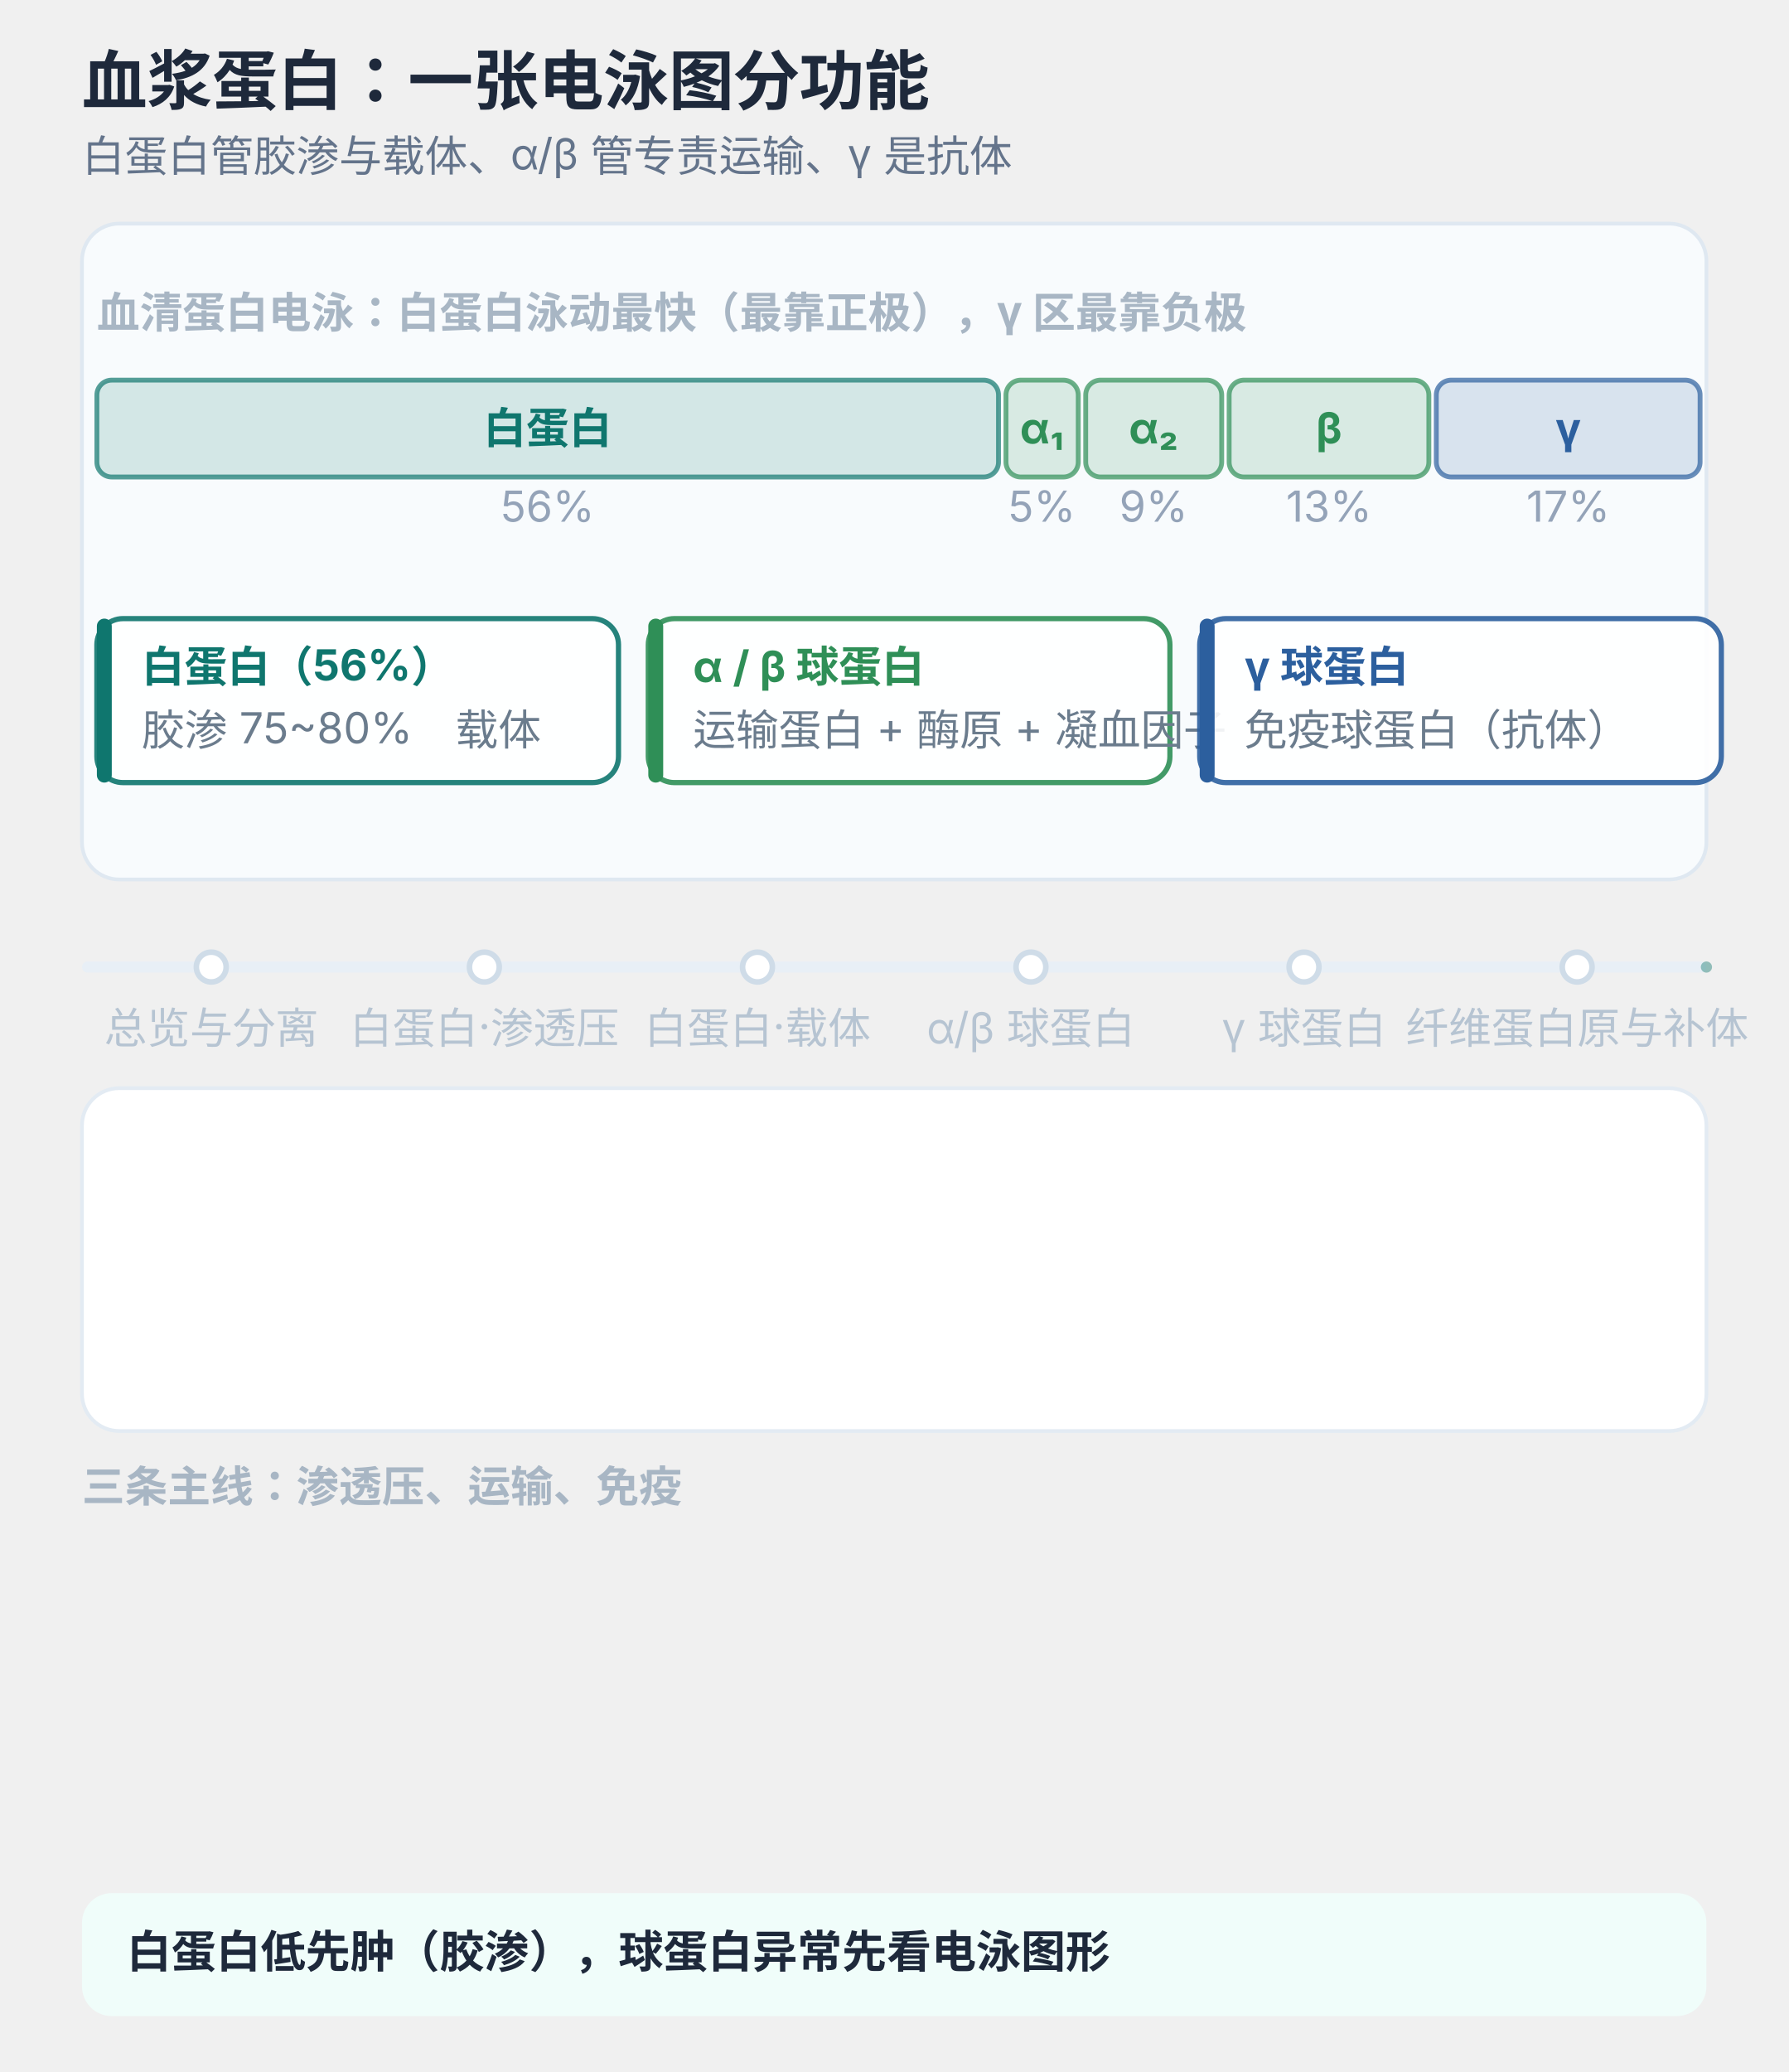
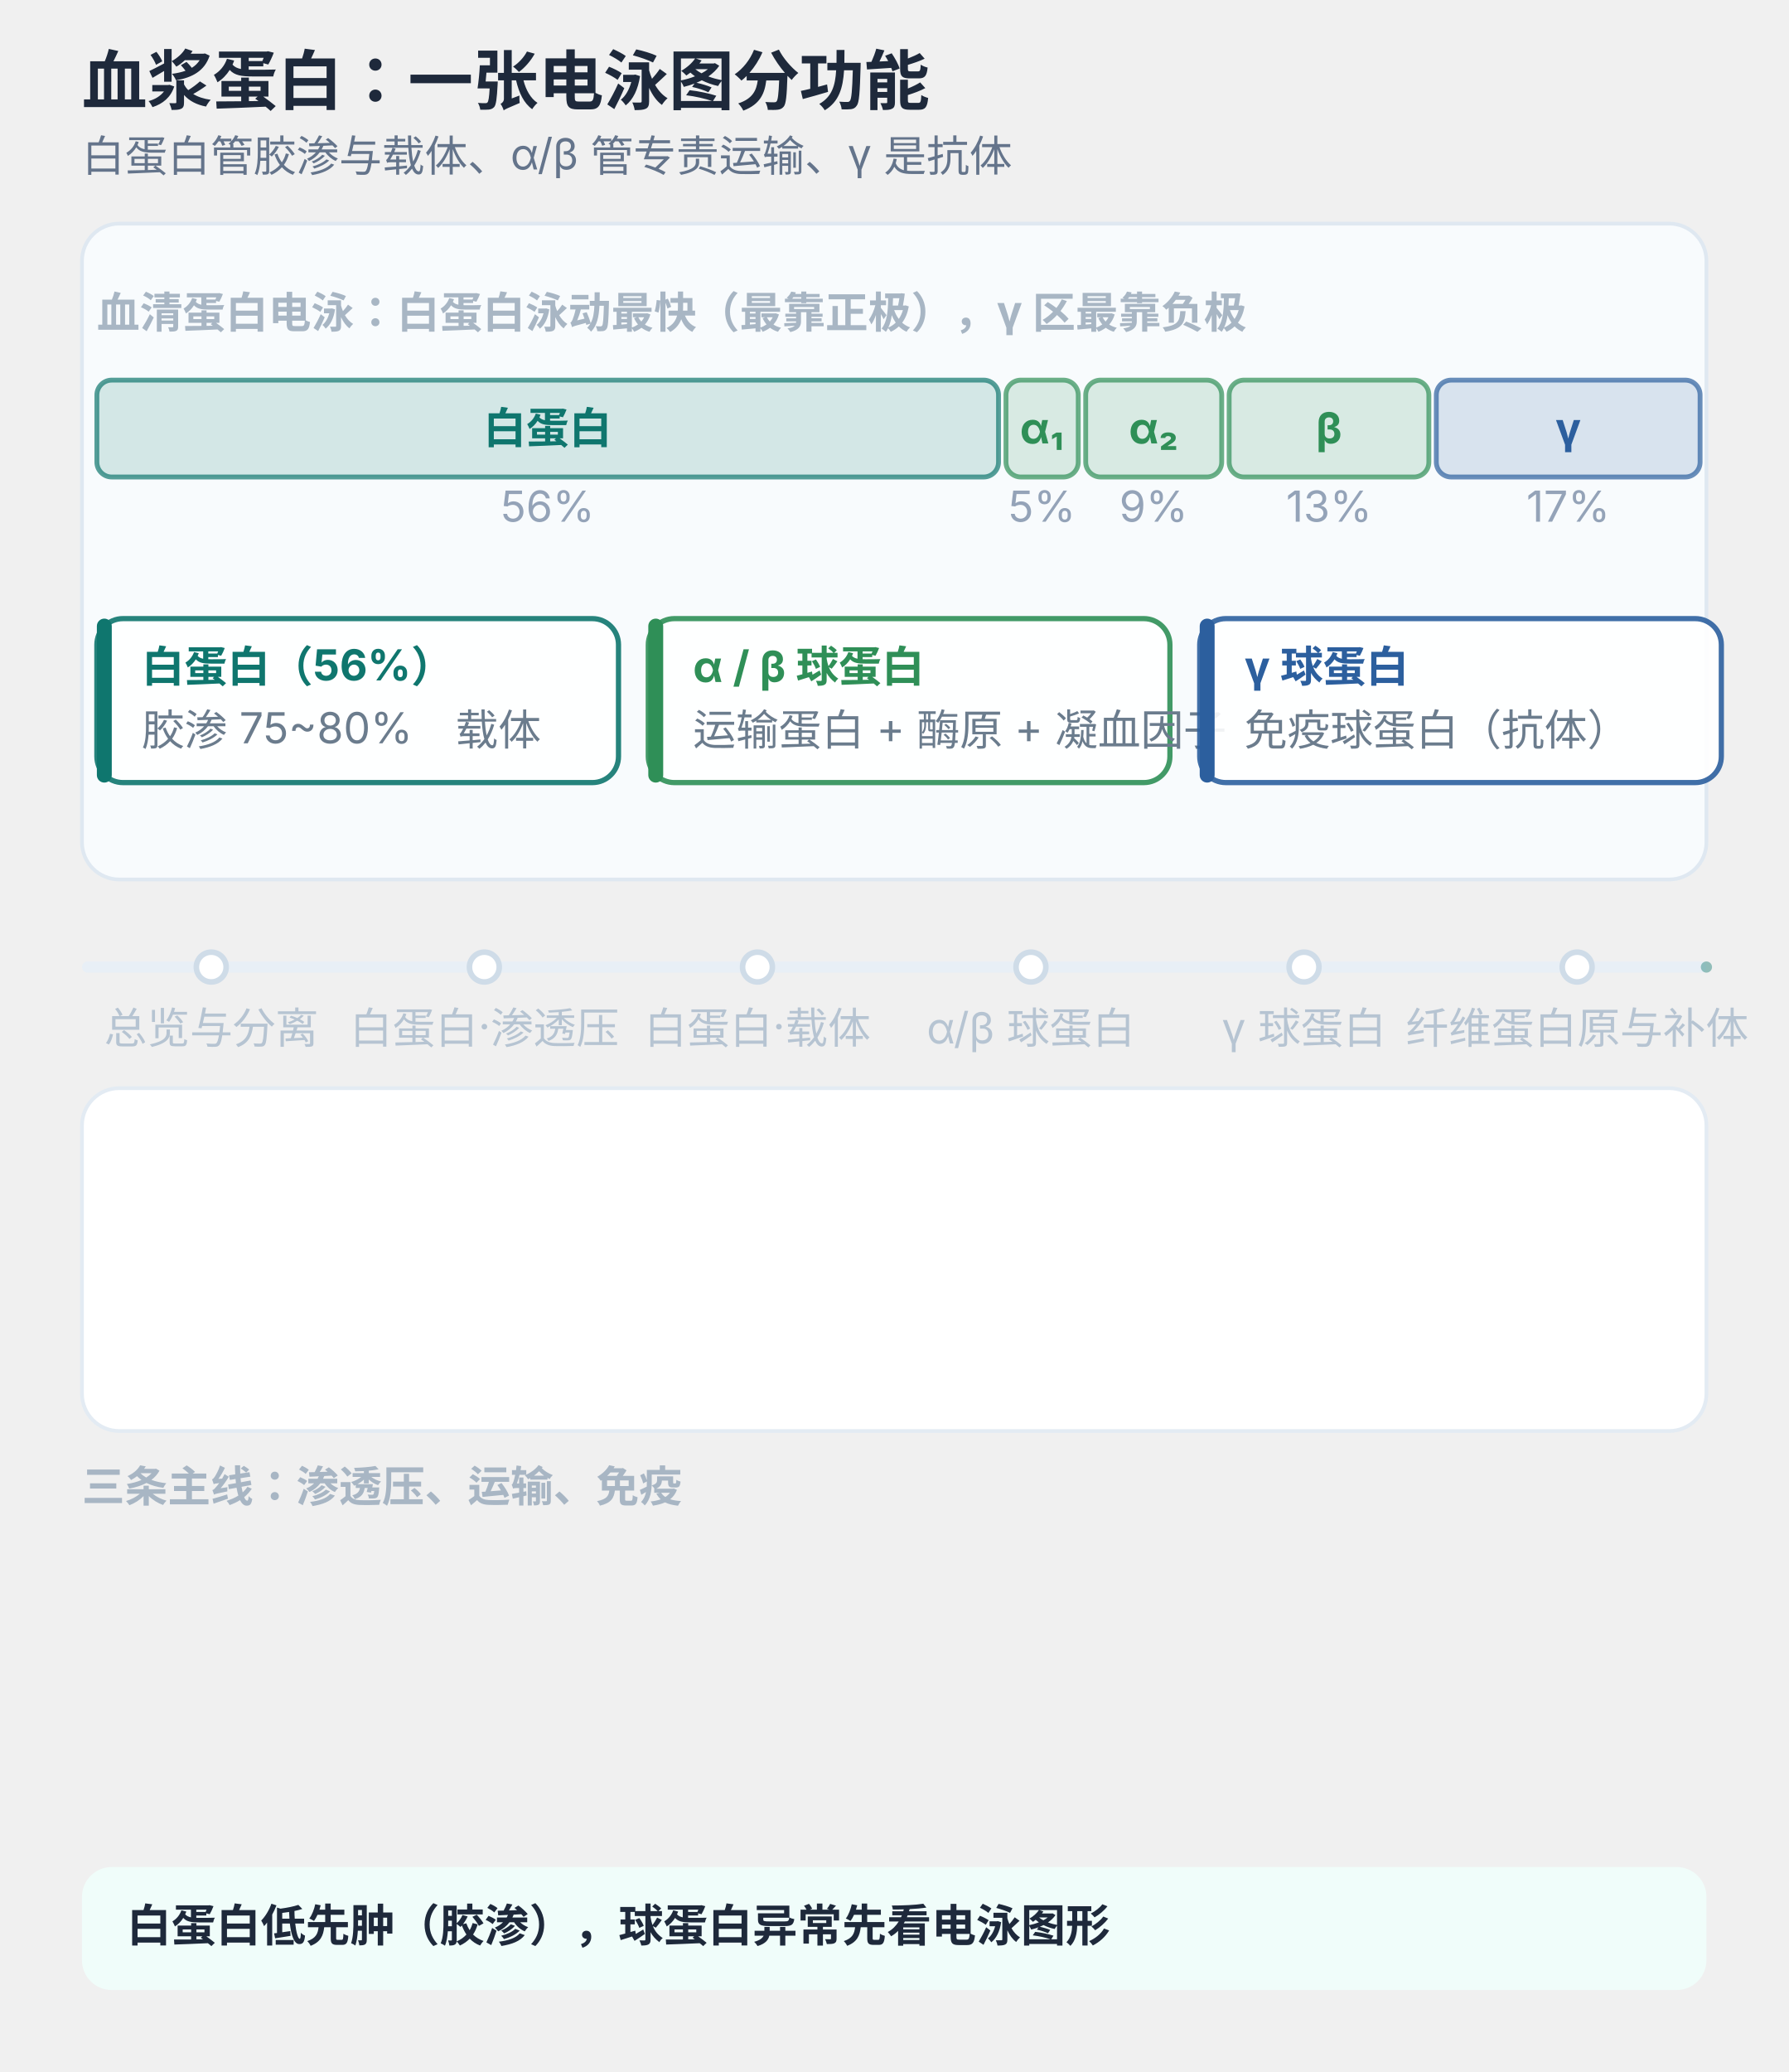
<svg xmlns="http://www.w3.org/2000/svg" viewBox="0 0 480 556" role="img" aria-labelledby="ft fd" style="background:#ffffff">
  <text x="22" y="28" font-size="17.5" font-weight="700" fill="#1e293b" font-family="-apple-system,'PingFang SC','Microsoft YaHei',sans-serif">血浆蛋白：一张电泳图分功能</text>
  <text x="22" y="46" font-size="11.5" fill="#64748b" font-family="-apple-system,'PingFang SC','Microsoft YaHei',sans-serif">白蛋白管胶渗与载体、α/β 管专责运输、γ 是抗体</text>
  <rect x="22" y="60" width="436" height="176" rx="10" fill="#f8fbfd" stroke="#dfe8f1" stroke-width="1" />
  <text x="26" y="88" font-size="11.5" fill="#a8b6c4" font-weight="700" text-anchor="start" font-family="-apple-system,'PingFang SC','Microsoft YaHei',sans-serif">血清蛋白电泳：白蛋白泳动最快（最靠正极），γ 区最靠负极</text>
  <rect x="26.0" y="102" width="242.0" height="26" rx="4" fill="#0f766e" opacity="0.16" />
  <rect x="26.0" y="102" width="242.0" height="26" rx="4" fill="none" stroke="#0f766e" stroke-width="1.3" opacity="0.7" />
  <text x="146.98" y="119" font-size="11.5" fill="#0f766e" font-weight="700" text-anchor="middle" font-family="-apple-system,'PingFang SC','Microsoft YaHei',sans-serif">白蛋白</text>
  <text x="146.98" y="140" font-size="11.5" fill="#94a3b8" font-weight="400" text-anchor="middle" font-family="-apple-system,'PingFang SC','Microsoft YaHei',sans-serif">56%</text>
  <g opacity="0">
    <animate attributeName="opacity" values="0;0;1;1;0;0" keyTimes="0;0.15;0.151;0.31;0.311;1" dur="11.4s" repeatCount="indefinite" />
    <rect x="26.0" y="102" width="242.0" height="26" rx="4" fill="#0f766e" opacity="0.28" />
    <rect x="26.0" y="102" width="242.0" height="26" rx="4" fill="none" stroke="#0f766e" stroke-width="2.2" />
  </g>
  <rect x="270.0" y="102" width="19.4" height="26" rx="4" fill="#2f8f57" opacity="0.16" />
  <rect x="270.0" y="102" width="19.4" height="26" rx="4" fill="none" stroke="#2f8f57" stroke-width="1.3" opacity="0.7" />
  <text x="279.66" y="119" font-size="11.5" fill="#2f8f57" font-weight="700" text-anchor="middle" font-family="-apple-system,'PingFang SC','Microsoft YaHei',sans-serif">α₁</text>
  <text x="279.66" y="140" font-size="11.5" fill="#94a3b8" font-weight="400" text-anchor="middle" font-family="-apple-system,'PingFang SC','Microsoft YaHei',sans-serif">5%</text>
  <g opacity="0">
    <animate attributeName="opacity" values="0;0;1;1;0;0" keyTimes="0;0.47;0.471;0.635;0.636;1" dur="11.4s" repeatCount="indefinite" />
    <rect x="270.0" y="102" width="19.4" height="26" rx="4" fill="#2f8f57" opacity="0.28" />
    <rect x="270.0" y="102" width="19.4" height="26" rx="4" fill="none" stroke="#2f8f57" stroke-width="2.2" />
  </g>
  <rect x="291.4" y="102" width="36.5" height="26" rx="4" fill="#2f8f57" opacity="0.16" />
  <rect x="291.4" y="102" width="36.5" height="26" rx="4" fill="none" stroke="#2f8f57" stroke-width="1.3" opacity="0.7" />
  <text x="309.62" y="119" font-size="11.5" fill="#2f8f57" font-weight="700" text-anchor="middle" font-family="-apple-system,'PingFang SC','Microsoft YaHei',sans-serif">α₂</text>
  <text x="309.62" y="140" font-size="11.5" fill="#94a3b8" font-weight="400" text-anchor="middle" font-family="-apple-system,'PingFang SC','Microsoft YaHei',sans-serif">9%</text>
  <g opacity="0">
    <animate attributeName="opacity" values="0;0;1;1;0;0" keyTimes="0;0.47;0.471;0.635;0.636;1" dur="11.4s" repeatCount="indefinite" />
    <rect x="291.4" y="102" width="36.5" height="26" rx="4" fill="#2f8f57" opacity="0.28" />
    <rect x="291.4" y="102" width="36.5" height="26" rx="4" fill="none" stroke="#2f8f57" stroke-width="2.2" />
  </g>
  <rect x="329.9" y="102" width="53.6" height="26" rx="4" fill="#2f8f57" opacity="0.16" />
  <rect x="329.9" y="102" width="53.6" height="26" rx="4" fill="none" stroke="#2f8f57" stroke-width="1.3" opacity="0.7" />
  <text x="356.7" y="119" font-size="11.5" fill="#2f8f57" font-weight="700" text-anchor="middle" font-family="-apple-system,'PingFang SC','Microsoft YaHei',sans-serif">β</text>
  <text x="356.7" y="140" font-size="11.5" fill="#94a3b8" font-weight="400" text-anchor="middle" font-family="-apple-system,'PingFang SC','Microsoft YaHei',sans-serif">13%</text>
  <g opacity="0">
    <animate attributeName="opacity" values="0;0;1;1;0;0" keyTimes="0;0.47;0.471;0.635;0.636;1" dur="11.4s" repeatCount="indefinite" />
    <rect x="329.9" y="102" width="53.6" height="26" rx="4" fill="#2f8f57" opacity="0.28" />
    <rect x="329.9" y="102" width="53.6" height="26" rx="4" fill="none" stroke="#2f8f57" stroke-width="2.2" />
  </g>
  <rect x="385.5" y="102" width="70.8" height="26" rx="4" fill="#2c5f9e" opacity="0.16" />
  <rect x="385.5" y="102" width="70.8" height="26" rx="4" fill="none" stroke="#2c5f9e" stroke-width="1.3" opacity="0.7" />
  <text x="420.9" y="119" font-size="11.5" fill="#2c5f9e" font-weight="700" text-anchor="middle" font-family="-apple-system,'PingFang SC','Microsoft YaHei',sans-serif">γ</text>
  <text x="420.9" y="140" font-size="11.5" fill="#94a3b8" font-weight="400" text-anchor="middle" font-family="-apple-system,'PingFang SC','Microsoft YaHei',sans-serif">17%</text>
  <g opacity="0">
    <animate attributeName="opacity" values="0;0;1;1" keyTimes="0;0.815;0.816;1" dur="11.4s" repeatCount="indefinite" />
    <rect x="385.5" y="102" width="70.8" height="26" rx="4" fill="#2c5f9e" opacity="0.28" />
    <rect x="385.5" y="102" width="70.8" height="26" rx="4" fill="none" stroke="#2c5f9e" stroke-width="2.2" />
  </g>
  <rect x="26" y="166" width="140" height="44" rx="7" fill="#ffffff" stroke="#0f766e" stroke-width="1.4" opacity="0.9" />
  <rect x="26" y="166" width="4" height="44" rx="2" fill="#0f766e" />
  <text x="38" y="183" font-size="11.5" fill="#0f766e" font-weight="700" text-anchor="start" font-family="-apple-system,'PingFang SC','Microsoft YaHei',sans-serif">白蛋白（56%）</text>
  <text x="38" y="200" font-size="11.5" fill="#6b7c8d" font-weight="400" text-anchor="start" font-family="-apple-system,'PingFang SC','Microsoft YaHei',sans-serif">胶渗 75~80%　载体</text>
  <g opacity="0">
    <animate attributeName="opacity" values="0;0;1;1;0;0" keyTimes="0;0.15;0.151;0.31;0.311;1" dur="11.4s" repeatCount="indefinite" />
    <rect x="26" y="166" width="140" height="44" rx="7" fill="#0f766e" opacity="0.12" />
    <rect x="26" y="166" width="140" height="44" rx="7" fill="none" stroke="#0f766e" stroke-width="2.2" />
  </g>
  <rect x="174" y="166" width="140" height="44" rx="7" fill="#ffffff" stroke="#2f8f57" stroke-width="1.4" opacity="0.9" />
  <rect x="174" y="166" width="4" height="44" rx="2" fill="#2f8f57" />
  <text x="186" y="183" font-size="11.5" fill="#2f8f57" font-weight="700" text-anchor="start" font-family="-apple-system,'PingFang SC','Microsoft YaHei',sans-serif">α / β 球蛋白</text>
  <text x="186" y="200" font-size="11.5" fill="#6b7c8d" font-weight="400" text-anchor="start" font-family="-apple-system,'PingFang SC','Microsoft YaHei',sans-serif">运输蛋白 + 酶原 + 凝血因子</text>
  <g opacity="0">
    <animate attributeName="opacity" values="0;0;1;1;0;0" keyTimes="0;0.47;0.471;0.635;0.636;1" dur="11.4s" repeatCount="indefinite" />
    <rect x="174" y="166" width="140" height="44" rx="7" fill="#2f8f57" opacity="0.12" />
    <rect x="174" y="166" width="140" height="44" rx="7" fill="none" stroke="#2f8f57" stroke-width="2.2" />
  </g>
  <rect x="322" y="166" width="140" height="44" rx="7" fill="#ffffff" stroke="#2c5f9e" stroke-width="1.4" opacity="0.9" />
  <rect x="322" y="166" width="4" height="44" rx="2" fill="#2c5f9e" />
  <text x="334" y="183" font-size="11.5" fill="#2c5f9e" font-weight="700" text-anchor="start" font-family="-apple-system,'PingFang SC','Microsoft YaHei',sans-serif">γ 球蛋白</text>
  <text x="334" y="200" font-size="11.5" fill="#6b7c8d" font-weight="400" text-anchor="start" font-family="-apple-system,'PingFang SC','Microsoft YaHei',sans-serif">免疫球蛋白（抗体）</text>
  <g opacity="0">
    <animate attributeName="opacity" values="0;0;1;1;0;0" keyTimes="0;0.635;0.636;0.815;0.816;1" dur="11.4s" repeatCount="indefinite" />
    <rect x="322" y="166" width="140" height="44" rx="7" fill="#2c5f9e" opacity="0.12" />
    <rect x="322" y="166" width="140" height="44" rx="7" fill="none" stroke="#2c5f9e" stroke-width="2.2" />
  </g>
  <g opacity="0">
    <animate attributeName="opacity" values="0;0;1;1;0;0" keyTimes="0;0.15;0.151;0.31;0.311;1" dur="11.4s" repeatCount="indefinite" />
    <text x="26" y="224" font-size="11.5" fill="#0f766e" font-weight="700" text-anchor="start" font-family="-apple-system,'PingFang SC','Microsoft YaHei',sans-serif">白蛋白↓ → 胶渗↓ → 水出血管 → 水肿</text>
  </g>
  <g opacity="0">
    <animate attributeName="opacity" values="0;0;1;1;0;0" keyTimes="0;0.635;0.636;0.815;0.816;1" dur="11.4s" repeatCount="indefinite" />
    <text x="26" y="242" font-size="11.5" fill="#2c5f9e" font-weight="700" text-anchor="start" font-family="-apple-system,'PingFang SC','Microsoft YaHei',sans-serif">γ 区出现窄而高的 M 带 → 多发性骨髓瘤</text>
  </g>
  <g opacity="0">
    <animate attributeName="opacity" values="0;0;1;1" keyTimes="0;0.815;0.816;1" dur="11.4s" repeatCount="indefinite" />
    <text x="450" y="242" font-size="11.5" fill="#c1440e" font-weight="700" text-anchor="end" font-family="-apple-system,'PingFang SC','Microsoft YaHei',sans-serif">纤维蛋白原（凝血底物）· 补体（级联蛋白酶）</text>
  </g>
  <rect x="22" y="258" width="436" height="3" rx="1.5" fill="#e8eff6" />
  <path d="M22,259.5 H458" stroke="#0f766e" stroke-width="3" stroke-linecap="round" opacity="0.42" stroke-dasharray="436" stroke-dashoffset="436">
    <animate attributeName="stroke-dashoffset" values="436;0" keyTimes="0;1" dur="11.4s" repeatCount="indefinite" />
  </path>
  <circle cx="56.7" cy="259.5" r="4" fill="#ffffff" stroke="#cfdce8" stroke-width="1.5" />
  <g opacity="0">
    <animate attributeName="opacity" values="1;1;0;0" keyTimes="0;0.15;0.151;1" dur="11.4s" repeatCount="indefinite" />
    <circle cx="56.7" cy="259.5" r="5.5" fill="#0f766e" />
  </g>
  <g opacity="1">
    <animate attributeName="opacity" values="0.0;0.0;1.0;1.0" keyTimes="0;0.15;0.151;1" dur="11.4s" repeatCount="indefinite" />
    <text x="56.7" y="280" text-anchor="middle" font-size="11.5" fill="#b6c4d2" font-family="-apple-system,'PingFang SC','Microsoft YaHei',sans-serif">总览与分离</text>
  </g>
  <g opacity="0">
    <animate attributeName="opacity" values="1;1;0;0" keyTimes="0;0.15;0.151;1" dur="11.4s" repeatCount="indefinite" />
    <text x="56.7" y="280" text-anchor="middle" font-size="11.5" font-weight="700" fill="#0f766e" font-family="-apple-system,'PingFang SC','Microsoft YaHei',sans-serif">总览与分离</text>
  </g>
  <circle cx="130.0" cy="259.5" r="4" fill="#ffffff" stroke="#cfdce8" stroke-width="1.5" />
  <g opacity="0">
    <animate attributeName="opacity" values="0;0;1;1;0;0" keyTimes="0;0.15;0.151;0.31;0.311;1" dur="11.4s" repeatCount="indefinite" />
    <circle cx="130.0" cy="259.5" r="5.5" fill="#0f766e" />
  </g>
  <g opacity="1">
    <animate attributeName="opacity" values="1.0;1.0;0.0;0.0;1.0;1.0" keyTimes="0;0.15;0.151;0.31;0.311;1" dur="11.4s" repeatCount="indefinite" />
    <text x="130.0" y="280" text-anchor="middle" font-size="11.5" fill="#b6c4d2" font-family="-apple-system,'PingFang SC','Microsoft YaHei',sans-serif">白蛋白·渗透压</text>
  </g>
  <g opacity="0">
    <animate attributeName="opacity" values="0;0;1;1;0;0" keyTimes="0;0.15;0.151;0.31;0.311;1" dur="11.4s" repeatCount="indefinite" />
    <text x="130.0" y="280" text-anchor="middle" font-size="11.5" font-weight="700" fill="#0f766e" font-family="-apple-system,'PingFang SC','Microsoft YaHei',sans-serif">白蛋白·渗透压</text>
  </g>
  <circle cx="203.3" cy="259.5" r="4" fill="#ffffff" stroke="#cfdce8" stroke-width="1.5" />
  <g opacity="0">
    <animate attributeName="opacity" values="0;0;1;1;0;0" keyTimes="0;0.31;0.311;0.47;0.471;1" dur="11.4s" repeatCount="indefinite" />
    <circle cx="203.3" cy="259.5" r="5.5" fill="#c1440e" />
  </g>
  <g opacity="1">
    <animate attributeName="opacity" values="1.0;1.0;0.0;0.0;1.0;1.0" keyTimes="0;0.31;0.311;0.47;0.471;1" dur="11.4s" repeatCount="indefinite" />
    <text x="203.3" y="280" text-anchor="middle" font-size="11.5" fill="#b6c4d2" font-family="-apple-system,'PingFang SC','Microsoft YaHei',sans-serif">白蛋白·载体</text>
  </g>
  <g opacity="0">
    <animate attributeName="opacity" values="0;0;1;1;0;0" keyTimes="0;0.31;0.311;0.47;0.471;1" dur="11.4s" repeatCount="indefinite" />
    <text x="203.3" y="280" text-anchor="middle" font-size="11.5" font-weight="700" fill="#c1440e" font-family="-apple-system,'PingFang SC','Microsoft YaHei',sans-serif">白蛋白·载体</text>
  </g>
  <circle cx="276.7" cy="259.5" r="4" fill="#ffffff" stroke="#cfdce8" stroke-width="1.5" />
  <g opacity="0">
    <animate attributeName="opacity" values="0;0;1;1;0;0" keyTimes="0;0.47;0.471;0.635;0.636;1" dur="11.4s" repeatCount="indefinite" />
    <circle cx="276.7" cy="259.5" r="5.5" fill="#2f8f57" />
  </g>
  <g opacity="1">
    <animate attributeName="opacity" values="1.0;1.0;0.0;0.0;1.0;1.0" keyTimes="0;0.47;0.471;0.635;0.636;1" dur="11.4s" repeatCount="indefinite" />
    <text x="276.7" y="280" text-anchor="middle" font-size="11.5" fill="#b6c4d2" font-family="-apple-system,'PingFang SC','Microsoft YaHei',sans-serif">α/β 球蛋白</text>
  </g>
  <g opacity="0">
    <animate attributeName="opacity" values="0;0;1;1;0;0" keyTimes="0;0.47;0.471;0.635;0.636;1" dur="11.4s" repeatCount="indefinite" />
    <text x="276.7" y="280" text-anchor="middle" font-size="11.5" font-weight="700" fill="#2f8f57" font-family="-apple-system,'PingFang SC','Microsoft YaHei',sans-serif">α/β 球蛋白</text>
  </g>
  <circle cx="350.0" cy="259.5" r="4" fill="#ffffff" stroke="#cfdce8" stroke-width="1.5" />
  <g opacity="0">
    <animate attributeName="opacity" values="0;0;1;1;0;0" keyTimes="0;0.635;0.636;0.815;0.816;1" dur="11.4s" repeatCount="indefinite" />
    <circle cx="350.0" cy="259.5" r="5.5" fill="#2c5f9e" />
  </g>
  <g opacity="1">
    <animate attributeName="opacity" values="1.0;1.0;0.0;0.0;1.0;1.0" keyTimes="0;0.635;0.636;0.815;0.816;1" dur="11.4s" repeatCount="indefinite" />
    <text x="350.0" y="280" text-anchor="middle" font-size="11.5" fill="#b6c4d2" font-family="-apple-system,'PingFang SC','Microsoft YaHei',sans-serif">γ 球蛋白</text>
  </g>
  <g opacity="0">
    <animate attributeName="opacity" values="0;0;1;1;0;0" keyTimes="0;0.635;0.636;0.815;0.816;1" dur="11.4s" repeatCount="indefinite" />
    <text x="350.0" y="280" text-anchor="middle" font-size="11.5" font-weight="700" fill="#2c5f9e" font-family="-apple-system,'PingFang SC','Microsoft YaHei',sans-serif">γ 球蛋白</text>
  </g>
  <circle cx="423.3" cy="259.5" r="4" fill="#ffffff" stroke="#cfdce8" stroke-width="1.5" />
  <g opacity="0">
    <animate attributeName="opacity" values="0;0;1;1" keyTimes="0;0.815;0.816;1" dur="11.4s" repeatCount="indefinite" />
    <circle cx="423.3" cy="259.5" r="5.5" fill="#c1440e" />
  </g>
  <g opacity="1">
    <animate attributeName="opacity" values="1.0;1.0;0.0;0.0" keyTimes="0;0.815;0.816;1" dur="11.4s" repeatCount="indefinite" />
    <text x="423.3" y="280" text-anchor="middle" font-size="11.5" fill="#b6c4d2" font-family="-apple-system,'PingFang SC','Microsoft YaHei',sans-serif">纤维蛋白原与补体</text>
  </g>
  <g opacity="0">
    <animate attributeName="opacity" values="0;0;1;1" keyTimes="0;0.815;0.816;1" dur="11.4s" repeatCount="indefinite" />
    <text x="423.3" y="280" text-anchor="middle" font-size="11.5" font-weight="700" fill="#c1440e" font-family="-apple-system,'PingFang SC','Microsoft YaHei',sans-serif">纤维蛋白原与补体</text>
  </g>
  <rect x="22" y="292" width="436" height="92" rx="10" fill="#ffffff" stroke="#e3ebf3" stroke-width="1" />
  <g opacity="0">
    <animate attributeName="opacity" values="1;1;0;0" keyTimes="0;0.15;0.151;1" dur="11.4s" repeatCount="indefinite" />
    <rect x="22" y="293" width="3" height="90" fill="#0f766e" opacity="0.85" />
    <text x="40" y="318" font-size="11.5" fill="#a8b6c4" font-weight="700" font-family="-apple-system,'PingFang SC','Microsoft YaHei',sans-serif">因为</text>
    <text x="78" y="318" font-size="12.5" fill="#6b7c8d" font-family="-apple-system,'PingFang SC','Microsoft YaHei',sans-serif">血浆蛋白约 70 g/L；盐析分出白蛋白与球蛋白，电泳再细分</text>
    <text x="40" y="354" font-size="11.5" fill="#0f766e" font-weight="700" font-family="-apple-system,'PingFang SC','Microsoft YaHei',sans-serif">所以</text>
    <text x="78" y="354" font-size="14.5" fill="#0f766e" font-weight="700" font-family="-apple-system,'PingFang SC','Microsoft YaHei',sans-serif">白蛋白约占 56%，球蛋白约 44%（α₁/α₂/β/γ）</text>
  </g>
  <g opacity="0">
    <animate attributeName="opacity" values="0;0;1;1;0;0" keyTimes="0;0.15;0.151;0.31;0.311;1" dur="11.4s" repeatCount="indefinite" />
    <rect x="22" y="293" width="3" height="90" fill="#0f766e" opacity="0.85" />
    <text x="40" y="318" font-size="11.5" fill="#a8b6c4" font-weight="700" font-family="-apple-system,'PingFang SC','Microsoft YaHei',sans-serif">因为</text>
    <text x="78" y="318" font-size="12.5" fill="#6b7c8d" font-family="-apple-system,'PingFang SC','Microsoft YaHei',sans-serif">白蛋白分子小、数量多，占胶体渗透压的 75~80%</text>
    <text x="40" y="354" font-size="11.5" fill="#0f766e" font-weight="700" font-family="-apple-system,'PingFang SC','Microsoft YaHei',sans-serif">所以</text>
    <text x="78" y="354" font-size="14.5" fill="#0f766e" font-weight="700" font-family="-apple-system,'PingFang SC','Microsoft YaHei',sans-serif">白蛋白低 → 胶渗低 → 水出血管 → 水肿（肾病、肝硬</text>
    <text x="78" y="371.5" font-size="14.5" fill="#0f766e" font-weight="700" font-family="-apple-system,'PingFang SC','Microsoft YaHei',sans-serif">化）</text>
  </g>
  <g opacity="0">
    <animate attributeName="opacity" values="0;0;1;1;0;0" keyTimes="0;0.31;0.311;0.47;0.471;1" dur="11.4s" repeatCount="indefinite" />
    <rect x="22" y="293" width="3" height="90" fill="#c1440e" opacity="0.85" />
    <text x="40" y="318" font-size="11.5" fill="#a8b6c4" font-weight="700" font-family="-apple-system,'PingFang SC','Microsoft YaHei',sans-serif">因为</text>
    <text x="78" y="318" font-size="12.5" fill="#6b7c8d" font-family="-apple-system,'PingFang SC','Microsoft YaHei',sans-serif">疏水物质靠白蛋白在血中运输</text>
    <text x="40" y="354" font-size="11.5" fill="#c1440e" font-weight="700" font-family="-apple-system,'PingFang SC','Microsoft YaHei',sans-serif">所以</text>
    <text x="78" y="354" font-size="14.5" fill="#c1440e" font-weight="700" font-family="-apple-system,'PingFang SC','Microsoft YaHei',sans-serif">游离脂肪酸、胆红素、甲状腺素、多数药物都由它载</text>
  </g>
  <g opacity="0">
    <animate attributeName="opacity" values="0;0;1;1;0;0" keyTimes="0;0.47;0.471;0.635;0.636;1" dur="11.4s" repeatCount="indefinite" />
    <rect x="22" y="293" width="3" height="90" fill="#2f8f57" opacity="0.85" />
    <text x="40" y="318" font-size="11.5" fill="#a8b6c4" font-weight="700" font-family="-apple-system,'PingFang SC','Microsoft YaHei',sans-serif">因为</text>
    <text x="78" y="318" font-size="12.5" fill="#6b7c8d" font-family="-apple-system,'PingFang SC','Microsoft YaHei',sans-serif">多为运输蛋白与酶原：转铁蛋白运铁、铜蓝蛋白运铜</text>
    <text x="40" y="354" font-size="11.5" fill="#2f8f57" font-weight="700" font-family="-apple-system,'PingFang SC','Microsoft YaHei',sans-serif">所以</text>
    <text x="78" y="354" font-size="14.5" fill="#2f8f57" font-weight="700" font-family="-apple-system,'PingFang SC','Microsoft YaHei',sans-serif">还有脂蛋白、结合珠蛋白、凝血因子 —— 各有专责</text>
  </g>
  <g opacity="0">
    <animate attributeName="opacity" values="0;0;1;1;0;0" keyTimes="0;0.635;0.636;0.815;0.816;1" dur="11.4s" repeatCount="indefinite" />
    <rect x="22" y="293" width="3" height="90" fill="#2c5f9e" opacity="0.85" />
    <text x="40" y="318" font-size="11.5" fill="#a8b6c4" font-weight="700" font-family="-apple-system,'PingFang SC','Microsoft YaHei',sans-serif">因为</text>
    <text x="78" y="318" font-size="12.5" fill="#6b7c8d" font-family="-apple-system,'PingFang SC','Microsoft YaHei',sans-serif">即免疫球蛋白，由浆细胞产生</text>
    <text x="40" y="354" font-size="11.5" fill="#2c5f9e" font-weight="700" font-family="-apple-system,'PingFang SC','Microsoft YaHei',sans-serif">所以</text>
    <text x="78" y="354" font-size="14.5" fill="#2c5f9e" font-weight="700" font-family="-apple-system,'PingFang SC','Microsoft YaHei',sans-serif">电泳上 γ 区增高常见于慢性感染、骨髓瘤（M 带）</text>
  </g>
  <g opacity="0">
    <animate attributeName="opacity" values="0;0;1;1" keyTimes="0;0.815;0.816;1" dur="11.4s" repeatCount="indefinite" />
    <rect x="22" y="293" width="3" height="90" fill="#c1440e" opacity="0.85" />
    <text x="40" y="318" font-size="11.5" fill="#a8b6c4" font-weight="700" font-family="-apple-system,'PingFang SC','Microsoft YaHei',sans-serif">因为</text>
    <text x="78" y="318" font-size="12.5" fill="#6b7c8d" font-family="-apple-system,'PingFang SC','Microsoft YaHei',sans-serif">纤维蛋白原是凝血底物；补体是级联蛋白酶系统</text>
    <text x="40" y="354" font-size="11.5" fill="#c1440e" font-weight="700" font-family="-apple-system,'PingFang SC','Microsoft YaHei',sans-serif">所以</text>
    <text x="78" y="354" font-size="14.5" fill="#c1440e" font-weight="700" font-family="-apple-system,'PingFang SC','Microsoft YaHei',sans-serif">两者都属球蛋白区，但功能完全不同</text>
  </g>
  <text x="22" y="403" font-size="11.5" fill="#a8b6c4" font-weight="700" text-anchor="start" font-family="-apple-system,'PingFang SC','Microsoft YaHei',sans-serif">三条主线：渗透压、运输、免疫</text>
  <g opacity="0">
    <animate attributeName="opacity" values="0;0;1;1;0;0" keyTimes="0;0.15;0.151;0.31;0.311;1" dur="11.4s" repeatCount="indefinite" />
    <rect x="22" y="413" width="3" height="15" rx="1.5" fill="#0f766e" />
    <text x="34" y="424" font-size="12.5" fill="#0f766e" font-weight="700" text-anchor="start" font-family="-apple-system,'PingFang SC','Microsoft YaHei',sans-serif">白蛋白</text>
    <text x="104" y="424" font-size="12" fill="#6b7c8d" font-weight="400" text-anchor="start" font-family="-apple-system,'PingFang SC','Microsoft YaHei',sans-serif">胶渗 75~80% + 多重载体</text>
  </g>
  <g opacity="0">
    <animate attributeName="opacity" values="0;0;1;1;0;0" keyTimes="0;0.47;0.471;0.635;0.636;1" dur="11.4s" repeatCount="indefinite" />
    <rect x="22" y="436" width="3" height="15" rx="1.5" fill="#2f8f57" />
    <text x="34" y="447" font-size="12.5" fill="#2f8f57" font-weight="700" text-anchor="start" font-family="-apple-system,'PingFang SC','Microsoft YaHei',sans-serif">α/β</text>
    <text x="104" y="447" font-size="12" fill="#6b7c8d" font-weight="400" text-anchor="start" font-family="-apple-system,'PingFang SC','Microsoft YaHei',sans-serif">专责运输（铁、铜）与酶原</text>
  </g>
  <g opacity="0">
    <animate attributeName="opacity" values="0;0;1;1;0;0" keyTimes="0;0.635;0.636;0.815;0.816;1" dur="11.4s" repeatCount="indefinite" />
    <rect x="22" y="459" width="3" height="15" rx="1.5" fill="#2c5f9e" />
    <text x="34" y="470" font-size="12.5" fill="#2c5f9e" font-weight="700" text-anchor="start" font-family="-apple-system,'PingFang SC','Microsoft YaHei',sans-serif">γ</text>
    <text x="104" y="470" font-size="12" fill="#6b7c8d" font-weight="400" text-anchor="start" font-family="-apple-system,'PingFang SC','Microsoft YaHei',sans-serif">抗体；M 带提示骨髓瘤</text>
  </g>
  <g opacity="0">
    <animate attributeName="opacity" values="0;0;1;1" keyTimes="0;0.815;0.816;1" dur="11.4s" repeatCount="indefinite" />
    <rect x="22" y="482" width="3" height="15" rx="1.5" fill="#c1440e" />
    <text x="34" y="493" font-size="12.5" fill="#c1440e" font-weight="700" text-anchor="start" font-family="-apple-system,'PingFang SC','Microsoft YaHei',sans-serif">纤维蛋白原</text>
    <text x="104" y="493" font-size="12" fill="#6b7c8d" font-weight="400" text-anchor="start" font-family="-apple-system,'PingFang SC','Microsoft YaHei',sans-serif">凝血底物，属球蛋白区</text>
  </g>
-   <rect x="22" y="508" width="436" height="33" rx="8" fill="#f0fdfa" />
-   <text x="34" y="528" font-size="12" fill="#1e293b" font-weight="700" text-anchor="start" font-family="-apple-system,'PingFang SC','Microsoft YaHei',sans-serif">白蛋白低先肿（胶渗），球蛋白异常先看电泳图形</text>
+   <rect x="22" y="501" width="436" height="33" rx="8" fill="#f0fdfa" />
+   <text x="34" y="521" font-size="12" fill="#1e293b" font-weight="700" text-anchor="start" font-family="-apple-system,'PingFang SC','Microsoft YaHei',sans-serif">白蛋白低先肿（胶渗），球蛋白异常先看电泳图形</text>
</svg>
